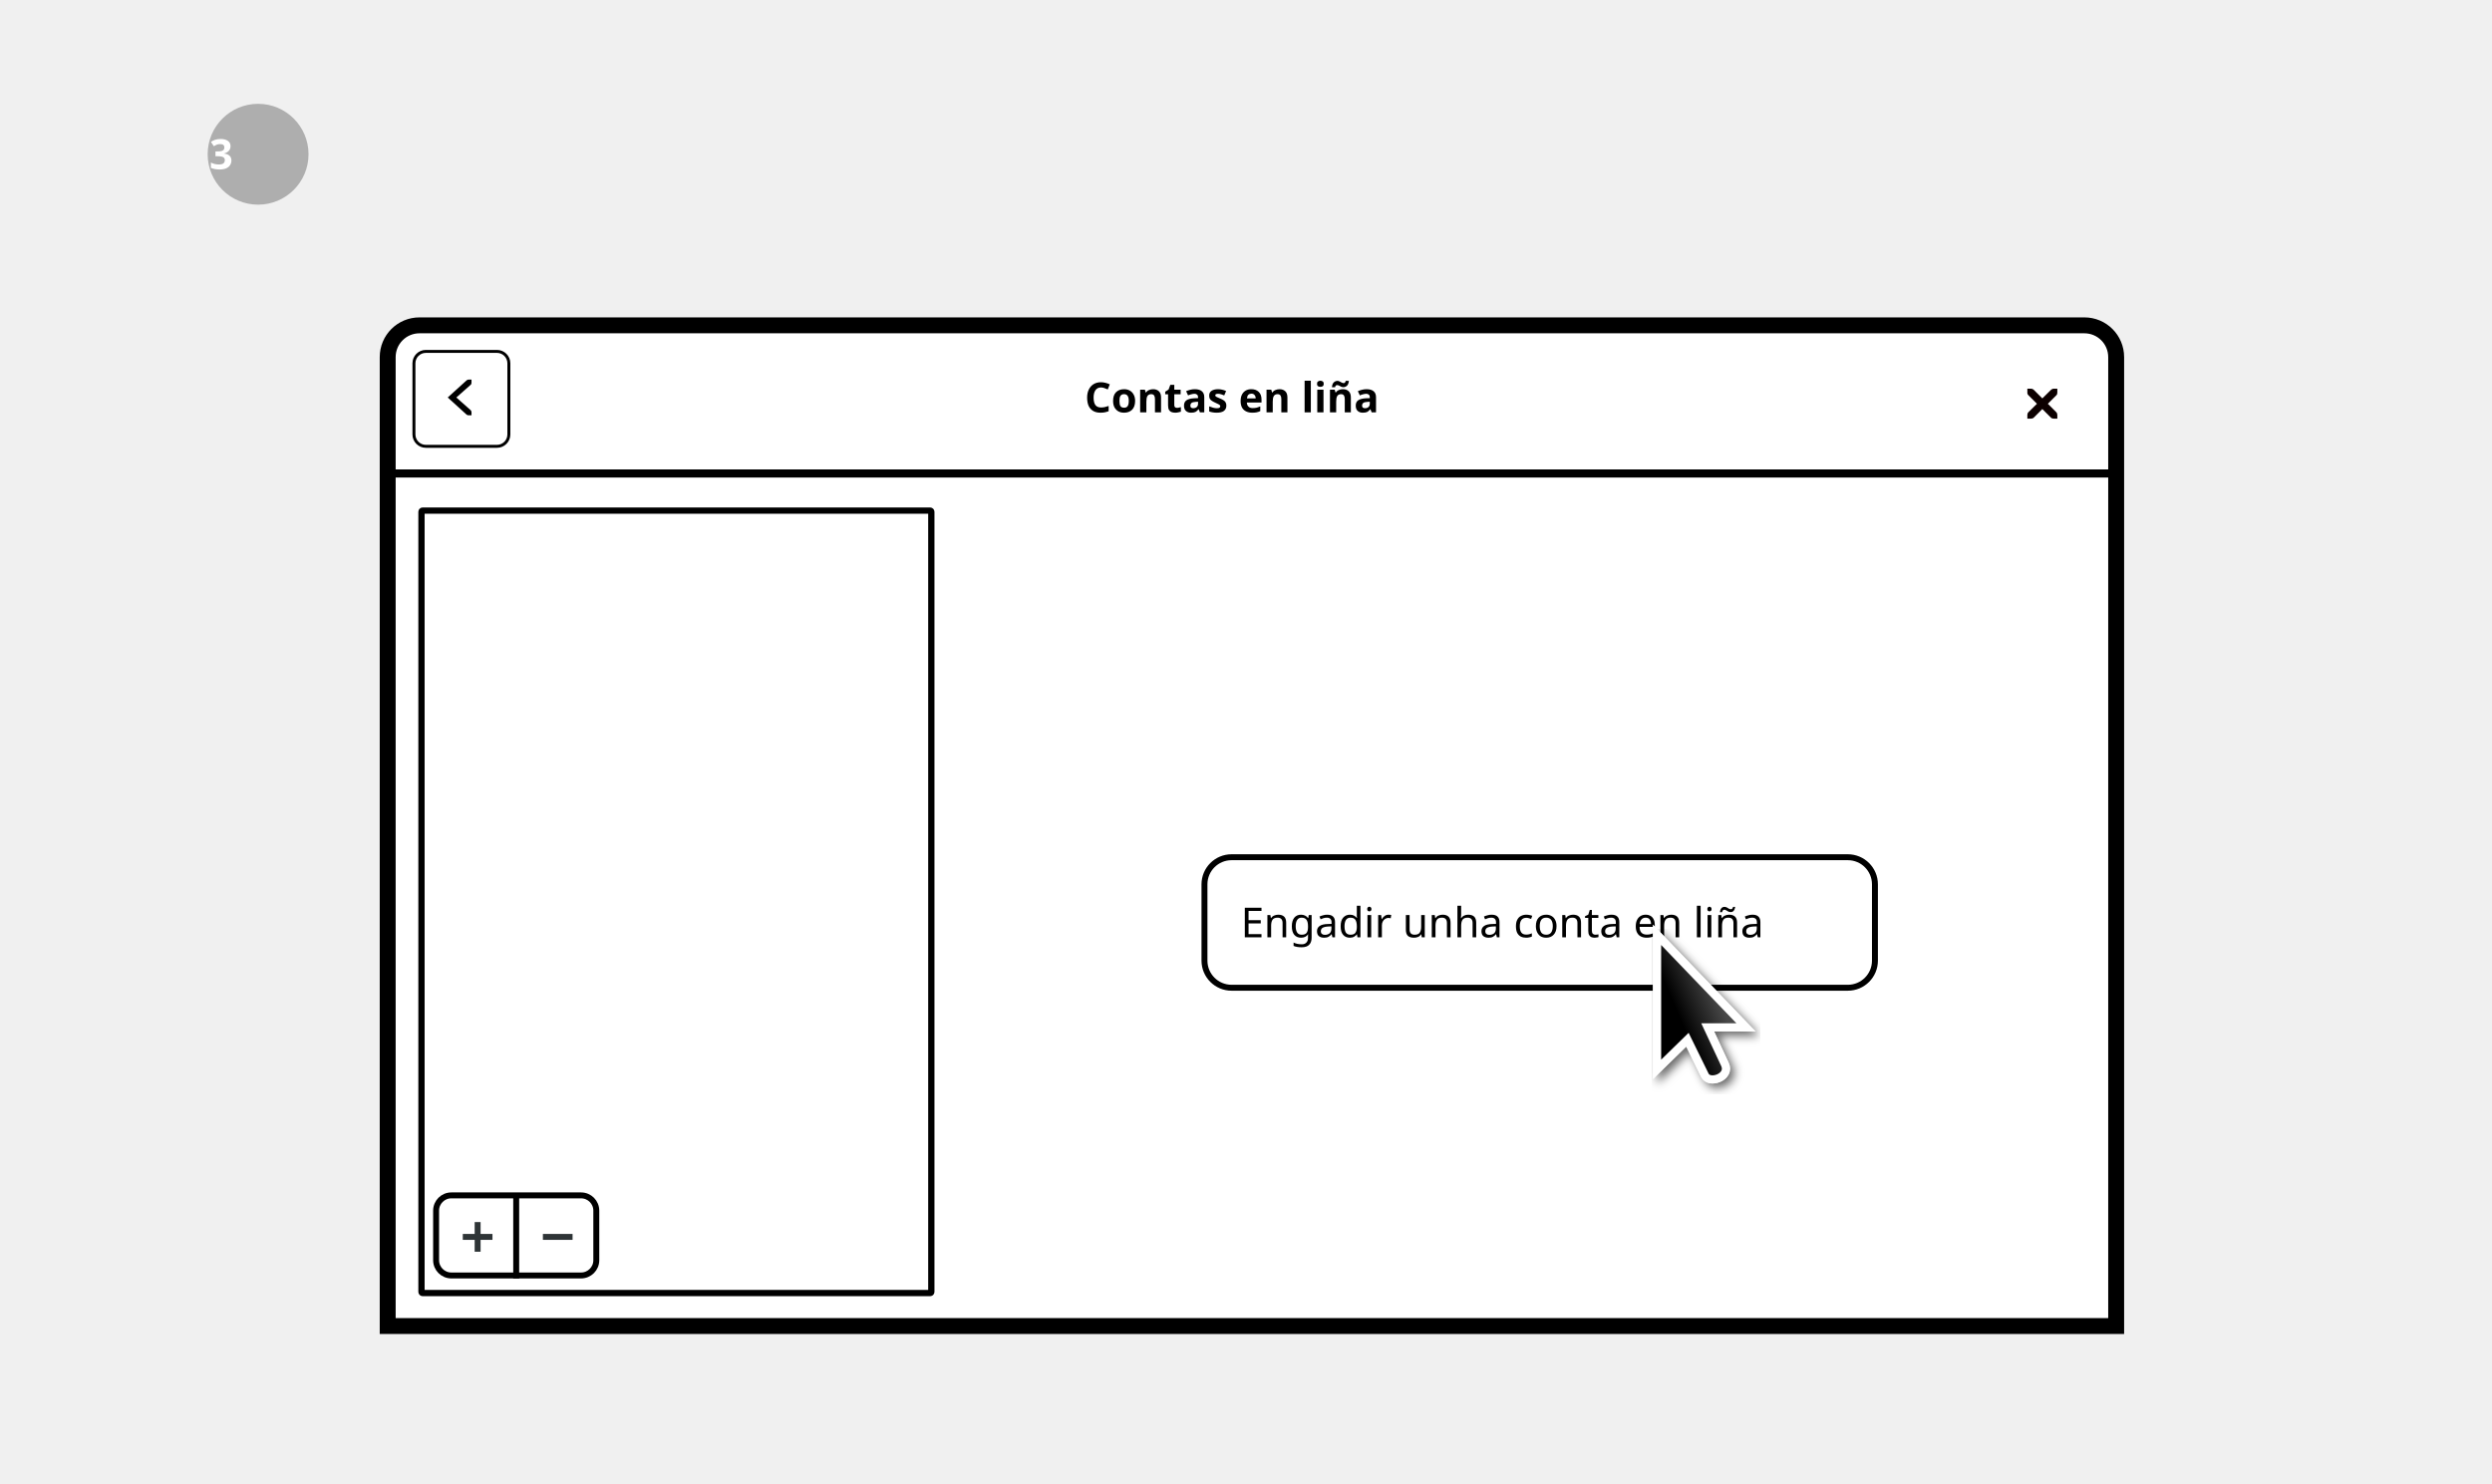
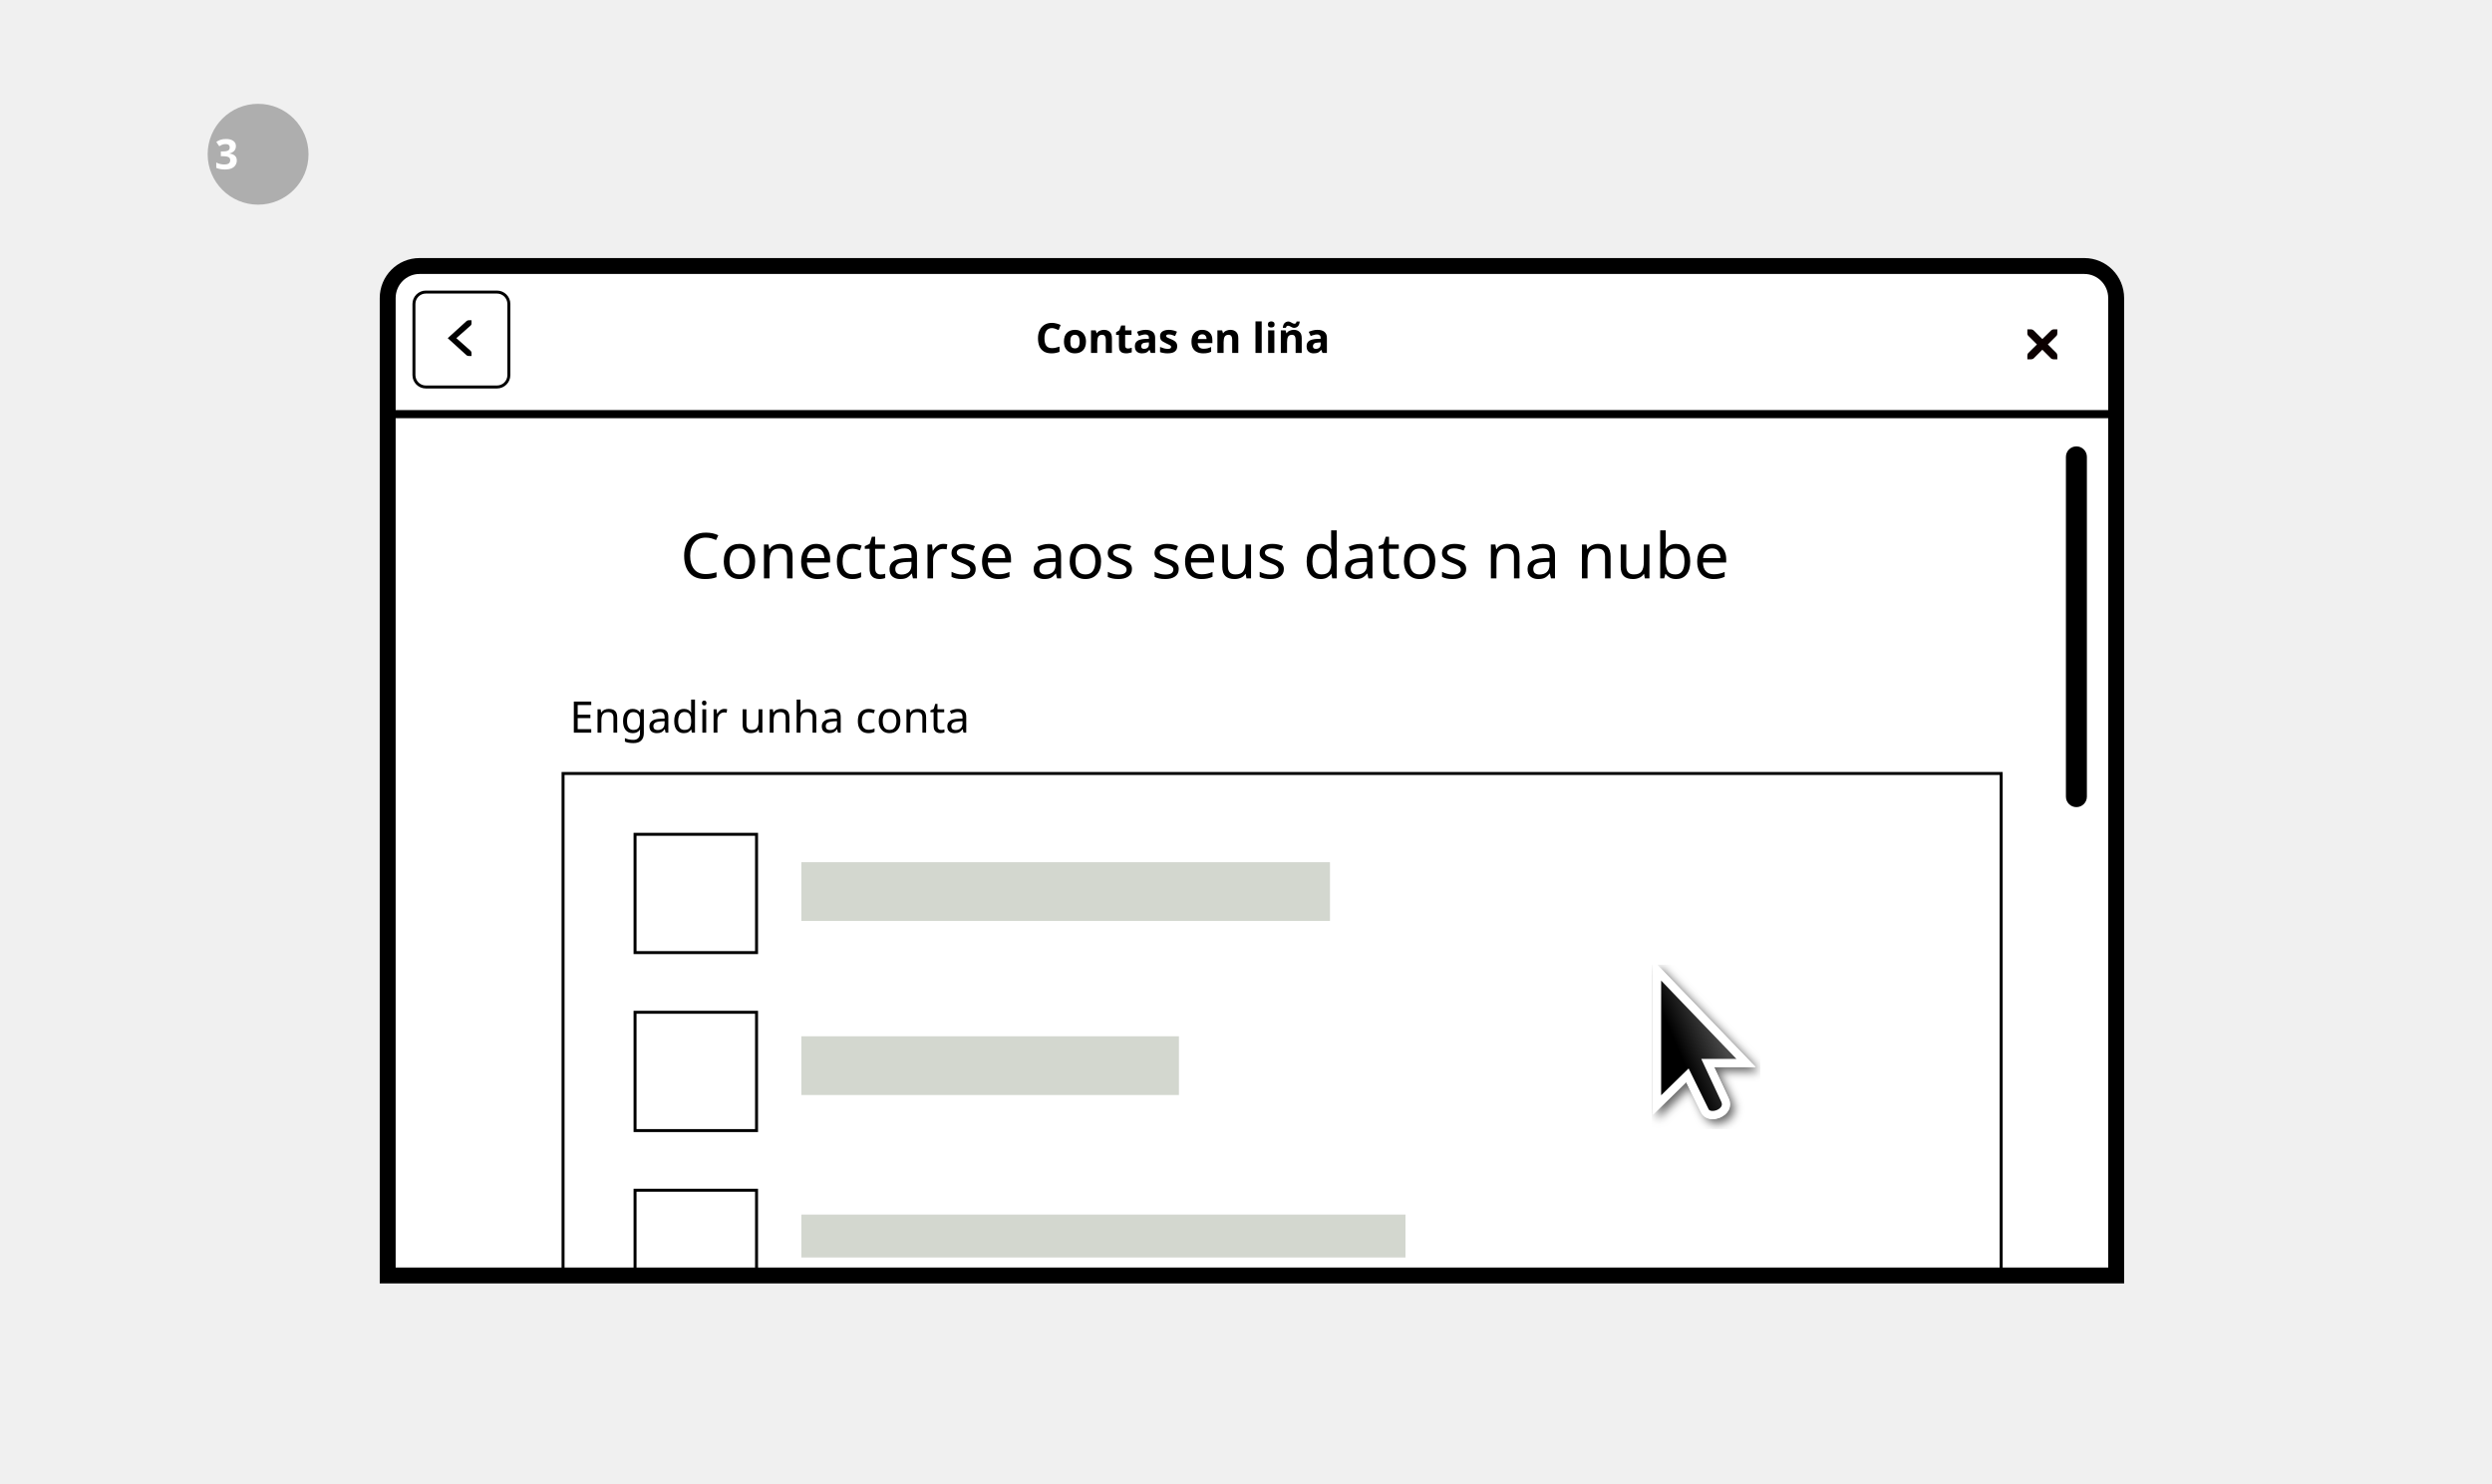
<svg xmlns="http://www.w3.org/2000/svg" xmlns:ns1="http://www.openswatchbook.org/uri/2009/osb" xmlns:xlink="http://www.w3.org/1999/xlink" height="500" id="svg10075" version="1.1" width="840">
  <defs id="defs10077">
    <linearGradient id="RHEL7" ns1:paint="gradient">
      <stop id="stop13323" offset="0" style="stop-color:#a3dbe8;stop-opacity:1;" />
      <stop id="stop13325" offset="1" style="stop-color:#a3dbe8;stop-opacity:1;" />
    </linearGradient>
    <linearGradient id="GNOME" ns1:paint="gradient">
      <stop id="stop11074" offset="0" style="stop-color:#eeedec;stop-opacity:1;" />
      <stop id="stop11076" offset="1" style="stop-color:#eeedec;stop-opacity:1" />
    </linearGradient>
    <linearGradient id="BLANK" ns1:paint="gradient">
      <stop id="stop7012" offset="0" style="stop-color:#eeedec;stop-opacity:0;" />
      <stop id="stop7014" offset="1" style="stop-color:#eeedec;stop-opacity:0" />
    </linearGradient>
    <linearGradient gradientTransform="matrix(1.183438,0,0,0.896461,5.70167,415.6038)" gradientUnits="userSpaceOnUse" id="linearGradient7064" x1="-18.338" x2="713.429" y1="490.549" y2="490.549" xlink:href="#GNOME" />
    <filter color-interpolation-filters="sRGB" height="1.131" id="filter5601" width="1.206" x="-0.103" y="-0.065">
      <feGaussianBlur id="feGaussianBlur5603" stdDeviation="0.611" />
    </filter>
    <linearGradient gradientUnits="userSpaceOnUse" id="linearGradient5885" x1="29.09" x2="33.971" y1="11.773" y2="9.709" xlink:href="#linearGradient5716" />
    <linearGradient id="linearGradient5716">
      <stop id="stop5718" offset="0" style="stop-color:#000000;stop-opacity:1;" />
      <stop id="stop5720" offset="1" style="stop-color:#484848;stop-opacity:1;" />
    </linearGradient>
    <linearGradient gradientUnits="userSpaceOnUse" id="linearGradient17441" x1="29.09" x2="33.971" y1="11.773" y2="9.709" xlink:href="#linearGradient5716" />
    <linearGradient id="linearGradient17443">
      <stop id="stop17445" offset="0" style="stop-color:#000000;stop-opacity:1;" />
      <stop id="stop17447" offset="1" style="stop-color:#484848;stop-opacity:1;" />
    </linearGradient>
    <linearGradient gradientUnits="userSpaceOnUse" id="linearGradient17453" x1="29.09" x2="33.971" y1="11.773" y2="9.709" xlink:href="#linearGradient5716" />
    <linearGradient gradientUnits="userSpaceOnUse" id="linearGradient17455" x1="29.09" x2="33.971" y1="11.773" y2="9.709" xlink:href="#linearGradient5716" />
  </defs>
  <g id="layer1" transform="translate(0,-992.3622)">
    <rect height="656" id="background" style="fill:url(#BLANK);" width="866" x="-16" y="855.362" />
  </g>
  <g id="layer2" transform="translate(0,-540)">
    <g id="g11020" transform="translate(-35,-139.3622)">
      <path d="m 137,278 a 17,17 0 0 1 -17,17 17,17 0 0 1 -17,-17 17,17 0 0 1 17,-17 17,17 0 0 1 17,17 z" id="path11014" style="color:#000000;fill:#000000;fill-opacity:0.275;stroke:none;stroke-width:1.07;marker:none;visibility:visible;display:inline;overflow:visible;enable-background:accumulate" transform="translate(2,453.3622)" />
-       <text id="text11016" style="font-size:14px;font-style:normal;font-variant:normal;font-weight:bold;font-stretch:normal;text-align:center;line-height:125%;letter-spacing:0px;word-spacing:0px;writing-mode:lr-tb;text-anchor:middle;fill:#ffffff;fill-opacity:1;stroke:none;font-family:Cantarell;-inkscape-font-specification:Cantarell Bold" x="122.293" y="736.362" xml:space="preserve">
-         <tspan id="tspan11018" x="122.293" y="736.362">3</tspan>
+       <text id="text11016" style="font-style:normal;font-variant:normal;font-weight:bold;font-stretch:normal;line-height:0%;font-family:Cantarell;-inkscape-font-specification:'Cantarell Bold';text-align:center;letter-spacing:0px;word-spacing:0px;writing-mode:lr-tb;text-anchor:middle;fill:#ffffff;fill-opacity:1;stroke:none" x="122.293" y="736.362" xml:space="preserve">
+         <tspan id="tspan11018" x="122.293" y="736.362" style="font-size:14px;line-height:1.25">3</tspan>
      </text>
    </g>
    <g id="g4890" style="display:inline" transform="matrix(2.683333,0,0,2.683333,-1275.51,-1072.854)">
-       <path d="m 528.047,641.939 209.13,0 c 2.216,0 4,1.784 4,4 l 0,121.727 -4,0 -209.13,0 -4,0 0,-121.727 c 0,-2.216 1.784,-4 4,-4 z" id="path5430" style="fill:#ffffff;fill-opacity:1;stroke:#000000;stroke-width:2;stroke-miterlimit:4;stroke-opacity:1" />
-       <path d="m 524.598,660.548 c 212.461,0 216.298,0 216.298,0" id="path5361" style="fill:none;stroke:#000000;stroke-width:1.015;stroke-linecap:butt;stroke-linejoin:miter;stroke-miterlimit:4;stroke-opacity:1;stroke-dasharray:none" />
-       <g id="g5363" style="fill:#0c0000;fill-opacity:1" transform="matrix(0.4705848,0,0,0.4705848,728.1379,648.0146)">
+       <path d="m 528.047,634.486 h 209.13 c 2.216,0 4,1.8 4,4.035 v 122.791 h -4 -209.13 -4 V 638.521 c 0,-2.235 1.784,-4.035 4,-4.035 z" id="path5430" style="fill:#ffffff;fill-opacity:1;stroke:#000000;stroke-width:2;stroke-miterlimit:4;stroke-opacity:1" />
+       <path d="m 524.598,653.095 c 212.461,0 216.298,0 216.298,0" id="path5361" style="fill:none;stroke:#000000;stroke-width:1.015;stroke-linecap:butt;stroke-linejoin:miter;stroke-miterlimit:4;stroke-dasharray:none;stroke-opacity:1" />
+       <g id="g5363" style="fill:#0c0000;fill-opacity:1" transform="matrix(0.4705848,0,0,0.4705848,728.1379,640.5612)">
        <g id="g5365" style="display:inline;fill:#0c0000;fill-opacity:1" transform="translate(-60,-518)" />
        <g id="g5367" style="fill:#0c0000;fill-opacity:1" transform="translate(-60,-518)" />
        <g id="g5369" style="fill:#0c0000;fill-opacity:1" transform="translate(-60,-518)" />
        <g id="g5371" style="fill:#0c0000;fill-opacity:1" transform="translate(-60,-518)">
          <g id="g5373" style="display:inline;fill:#0c0000;fill-opacity:1" transform="translate(19,-242)">
-             <path d="m 45,764 1,0 c 0.01,-1.2e-4 0.021,-4.6e-4 0.031,0 0.255,0.011 0.51,0.129 0.688,0.312 L 49,766.594 51.312,764.312 C 51.578,764.082 51.759,764.007 52,764 l 1,0 0,1 c 0,0.286 -0.034,0.551 -0.25,0.75 l -2.281,2.281 2.25,2.25 C 52.907,770.469 53,770.735 53,771 l 0,1 -1,0 c -0.265,-10e-6 -0.531,-0.093 -0.719,-0.281 L 49,769.438 46.719,771.719 C 46.531,771.907 46.265,772 46,772 l -1,0 0,-1 c -3e-6,-0.265 0.093,-0.531 0.281,-0.719 l 2.281,-2.25 L 45.281,765.75 C 45.071,765.555 44.978,765.281 45,765 l 0,-1 z" id="path5375" style="color:#bebebe;font-style:normal;font-variant:normal;font-weight:normal;font-stretch:normal;font-size:xx-small;line-height:normal;font-family:'Andale Mono';-inkscape-font-specification:'Andale Mono';text-indent:0;text-align:start;text-decoration:none;text-decoration-line:none;letter-spacing:normal;word-spacing:normal;text-transform:none;direction:ltr;block-progression:tb;writing-mode:lr-tb;text-anchor:start;display:inline;overflow:visible;visibility:visible;fill:#0c0000;fill-opacity:1;fill-rule:nonzero;stroke:none;stroke-width:1.781;marker:none;enable-background:new" />
+             <path d="m 45,764 h 1 c 0.01,-1.2e-4 0.021,-4.6e-4 0.031,0 0.255,0.011 0.51,0.129 0.688,0.312 L 49,766.594 51.312,764.312 C 51.578,764.082 51.759,764.007 52,764 h 1 v 1 c 0,0.286 -0.034,0.551 -0.25,0.75 l -2.281,2.281 2.25,2.25 C 52.907,770.469 53,770.735 53,771 v 1 h -1 c -0.265,-10e-6 -0.531,-0.093 -0.719,-0.281 L 49,769.438 46.719,771.719 C 46.531,771.907 46.265,772 46,772 h -1 v -1 c -3e-6,-0.265 0.093,-0.531 0.281,-0.719 l 2.281,-2.25 L 45.281,765.75 C 45.071,765.555 44.978,765.281 45,765 Z" id="path5375" style="color:#bebebe;font-style:normal;font-variant:normal;font-weight:normal;font-stretch:normal;font-size:xx-small;line-height:normal;font-family:'Andale Mono';-inkscape-font-specification:'Andale Mono';text-indent:0;text-align:start;text-decoration:none;text-decoration-line:none;letter-spacing:normal;word-spacing:normal;text-transform:none;writing-mode:lr-tb;direction:ltr;text-anchor:start;display:inline;overflow:visible;visibility:visible;fill:#0c0000;fill-opacity:1;fill-rule:nonzero;stroke:none;stroke-width:1.781;marker:none;enable-background:new" />
          </g>
        </g>
        <g id="g5377" style="fill:#0c0000;fill-opacity:1" transform="translate(-60,-518)" />
        <g id="g5379" style="fill:#0c0000;fill-opacity:1" transform="translate(-60,-518)" />
        <g id="g5381" style="fill:#0c0000;fill-opacity:1" transform="translate(-60,-518)" />
      </g>
-       <rect height="98.306" id="rect12010" rx="0.143" ry="0.158" style="color:#000000;fill:none;stroke:#000000;stroke-width:0.788;stroke-opacity:1;marker:none;visibility:visible;display:inline;overflow:visible;enable-background:accumulate" width="64.046" x="528.291" y="665.216" />
-       <text id="text12012" style="font-size:5.217px;font-style:normal;font-variant:normal;font-weight:bold;font-stretch:normal;text-align:center;line-height:125%;letter-spacing:0px;word-spacing:0px;writing-mode:lr-tb;text-anchor:middle;fill:#000000;fill-opacity:1;stroke:none;font-family:Cantarell;-inkscape-font-specification:Cantarell Bold" x="634.848" y="652.865" xml:space="preserve">
-         <tspan id="tspan12014" x="634.848" y="652.865">Contas en liña</tspan>
+       <text id="text12012" style="font-style:normal;font-variant:normal;font-weight:bold;font-stretch:normal;line-height:0%;font-family:Cantarell;-inkscape-font-specification:'Cantarell Bold';text-align:center;letter-spacing:0px;word-spacing:0px;writing-mode:lr-tb;text-anchor:middle;fill:#000000;fill-opacity:1;stroke:none" x="634.848" y="645.411" xml:space="preserve">
+         <tspan id="tspan12014" x="634.848" y="645.411" style="font-size:5.217px;line-height:1.25">Contas en liña</tspan>
      </text>
-       <rect height="16.398" id="rect17494" rx="3.405" ry="3.405" style="color:#000000;fill:none;stroke:#000000;stroke-width:0.745;stroke-linecap:square;stroke-linejoin:miter;stroke-miterlimit:4;stroke-opacity:1;stroke-dasharray:none;stroke-dashoffset:0;marker:none;visibility:visible;display:inline;overflow:visible;enable-background:accumulate" width="84.224" x="626.65" y="708.765" />
-       <text id="text17496" style="font-size:5.217px;font-style:normal;font-variant:normal;font-weight:normal;font-stretch:normal;text-align:center;line-height:125%;letter-spacing:0px;word-spacing:0px;writing-mode:lr-tb;text-anchor:middle;fill:#000000;fill-opacity:1;stroke:none;font-family:Cantarell;-inkscape-font-specification:Cantarell" x="668.813" y="718.828" xml:space="preserve">
-         <tspan id="tspan17498" x="668.813" y="718.828">Engadir unha conta en liña</tspan>
+       <rect style="color:#000000;overflow:visible;opacity:1;vector-effect:none;fill:none;fill-opacity:1;stroke:#000000;stroke-width:0.373;stroke-opacity:1" id="rect884" width="180.655" height="63.069" x="546.077" y="698.243" />
+       <g id="default-pointer-c" style="display:inline" transform="matrix(1.028173,0,0,1.028173,656.1496,720.603)">
+         <path d="M 27.135,2.848 V 19.289 l 3.712,-3.624 2.121,4.331 c 0.52,1.171 3.221,0.23 2.453,-1.337 l -2.099,-4.497 h 4.685 z" id="path5567" style="color:#000000;display:block;overflow:visible;visibility:visible;opacity:0.6;fill:#000000;fill-opacity:1;fill-rule:nonzero;stroke:#000000;stroke-width:1;stroke-linecap:butt;stroke-linejoin:miter;stroke-miterlimit:10;stroke-dasharray:none;stroke-dashoffset:0;stroke-opacity:1;marker:none;filter:url(#filter5601);enable-background:accumulate" />
+         <path d="M 26.605,2.318 V 18.758 l 3.712,-3.624 2.121,4.331 c 0.52,1.171 3.221,0.23 2.453,-1.337 l -2.099,-4.497 h 4.685 z" id="path5565" style="color:#000000;display:block;overflow:visible;visibility:visible;fill:url(#linearGradient17453);fill-opacity:1;fill-rule:nonzero;stroke:#ffffff;stroke-width:1;stroke-linecap:butt;stroke-linejoin:miter;stroke-miterlimit:10;stroke-dasharray:none;stroke-dashoffset:0;stroke-opacity:1;marker:none;enable-background:accumulate" />
+         <path d="M 26.605,2.318 V 18.758 l 3.712,-3.624 2.121,4.331 c 0.52,1.171 3.221,0.23 2.453,-1.337 l -2.099,-4.497 h 4.685 z" id="path6242" style="color:#000000;display:block;overflow:visible;visibility:visible;fill:url(#linearGradient17455);fill-opacity:1;fill-rule:nonzero;stroke:#ffffff;stroke-width:1;stroke-linecap:butt;stroke-linejoin:miter;stroke-miterlimit:10;stroke-dasharray:none;stroke-dashoffset:0;stroke-opacity:1;marker:none;enable-background:accumulate" />
+       </g>
+       <g id="g4705" style="display:inline" transform="matrix(0.3726708,0,0,0.3726708,492.8318,447.5148)">
+         <rect height="16" id="rect10837-5-8-1" style="color:#bebebe;display:inline;overflow:visible;visibility:visible;fill:none;stroke:none;stroke-width:1;marker:none;enable-background:new" transform="scale(-1,1)" width="16" x="-116" y="518" />
+         <path d="m 112.014,520 h -1 c -0.01,-1.2e-4 -0.021,-4.6e-4 -0.031,0 -0.255,0.011 -0.51,0.129 -0.688,0.312 l -6.298,5.719 6.298,5.719 c 0.188,0.188 0.453,0.281 0.719,0.281 h 1 v -1 c 0,-0.265 -0.093,-0.531 -0.281,-0.719 l -4.829,-4.281 4.829,-4.281 c 0.211,-0.195 0.303,-0.469 0.281,-0.75 z" id="path10839-9-9-5" style="color:#bebebe;font-style:normal;font-variant:normal;font-weight:normal;font-stretch:normal;font-size:medium;line-height:normal;font-family:'Andale Mono';-inkscape-font-specification:'Andale Mono';text-indent:0;text-align:start;text-decoration:none;text-decoration-line:none;letter-spacing:normal;word-spacing:normal;text-transform:none;writing-mode:lr-tb;direction:ltr;text-anchor:start;display:inline;overflow:visible;visibility:visible;fill:#000000;fill-opacity:1;fill-rule:nonzero;stroke:none;stroke-width:1.781;marker:none;enable-background:new" />
+       </g>
+       <rect height="11.925" id="rect15386" rx="1.491" ry="1.491" style="color:#000000;display:inline;overflow:visible;visibility:visible;fill:none;stroke:#000000;stroke-width:0.373;stroke-miterlimit:4;stroke-dasharray:none;stroke-opacity:1;marker:none;enable-background:accumulate" width="11.925" x="527.344" y="637.76" />
+       <rect style="opacity:1;vector-effect:none;fill:#000000;fill-opacity:1;stroke:none;stroke-width:7.453;stroke-linecap:butt;stroke-linejoin:miter;stroke-miterlimit:4;stroke-dasharray:none;stroke-dashoffset:0;stroke-opacity:1;marker:none;paint-order:normal" id="rect977" width="2.635" height="45.325" x="734.865" y="657.146" rx="1.318" ry="1.318" />
+       <rect y="705.885" x="555.12" height="14.863" width="15.263" id="rect979" style="color:#000000;overflow:visible;opacity:1;vector-effect:none;fill:none;fill-opacity:1;stroke:#000000;stroke-width:0.373;stroke-opacity:1" />
+       <rect style="color:#000000;overflow:visible;opacity:1;vector-effect:none;fill:none;fill-opacity:1;stroke:#000000;stroke-width:0.373;stroke-opacity:1" id="rect981" width="15.263" height="14.863" x="555.12" y="728.245" />
+       <rect y="750.606" x="555.12" height="10.706" width="15.263" id="rect983" style="color:#000000;overflow:visible;opacity:1;vector-effect:none;fill:none;fill-opacity:1;stroke:#000000;stroke-width:0.373;stroke-opacity:1" />
+       <rect style="opacity:1;vector-effect:none;fill:#d3d7cf;fill-opacity:1;stroke:none;stroke-width:7.453;stroke-linecap:butt;stroke-linejoin:miter;stroke-miterlimit:4;stroke-dasharray:none;stroke-dashoffset:0;stroke-opacity:1;marker:none;paint-order:normal" id="rect985" width="66.407" height="7.379" x="576.009" y="709.39" />
+       <rect y="731.262" x="576.009" height="7.379" width="47.433" id="rect987" style="opacity:1;vector-effect:none;fill:#d3d7cf;fill-opacity:1;stroke:none;stroke-width:7.453;stroke-linecap:butt;stroke-linejoin:miter;stroke-miterlimit:4;stroke-dasharray:none;stroke-dashoffset:0;stroke-opacity:1;marker:none;paint-order:normal" />
+       <rect style="opacity:1;vector-effect:none;fill:#d3d7cf;fill-opacity:1;stroke:none;stroke-width:7.453;stroke-linecap:butt;stroke-linejoin:miter;stroke-miterlimit:4;stroke-dasharray:none;stroke-dashoffset:0;stroke-opacity:1;marker:none;paint-order:normal" id="rect989" width="75.893" height="5.393" x="576.009" y="753.661" />
+       <flowRoot xml:space="preserve" id="flowRoot1005" style="fill:black;fill-opacity:1;stroke:none;font-family:sans-serif;font-style:normal;font-weight:normal;font-size:40px;line-height:1.25;letter-spacing:0px;word-spacing:0px">
+         <flowRegion id="flowRegion1007">
+           <rect id="rect1009" width="488" height="122" x="186" y="199" />
+         </flowRegion>
+         <flowPara id="flowPara1011" />
+       </flowRoot>
+       <text xml:space="preserve" style="font-style:normal;font-variant:normal;font-weight:normal;font-stretch:normal;font-size:5.466px;line-height:1.25;font-family:sans-serif;-inkscape-font-specification:'sans-serif, Normal';font-variant-ligatures:normal;font-variant-caps:normal;font-variant-numeric:normal;font-feature-settings:normal;text-align:start;letter-spacing:0px;word-spacing:0px;writing-mode:lr-tb;text-anchor:start;fill:#000000;fill-opacity:1;stroke:none;stroke-width:0.373" x="546.898" y="693.113" id="text1074">
+         <tspan id="tspan1072" x="546.898" y="693.113" style="stroke-width:0.373">Engadir unha conta</tspan>
      </text>
-       <g id="default-pointer-c" style="display:inline" transform="matrix(1.028173,0,0,1.028173,656.1496,716.1309)">
-         <path d="m 27.135,2.848 0,16.44 3.712,-3.624 2.121,4.331 c 0.52,1.171 3.221,0.23 2.453,-1.337 l -2.099,-4.497 4.685,0 L 27.135,2.848 z" id="path5567" style="opacity:0.6;color:#000000;fill:#000000;fill-opacity:1;fill-rule:nonzero;stroke:#000000;stroke-width:1;stroke-linecap:butt;stroke-linejoin:miter;stroke-miterlimit:10;stroke-opacity:1;stroke-dasharray:none;stroke-dashoffset:0;marker:none;visibility:visible;display:block;overflow:visible;filter:url(#filter5601);enable-background:accumulate" />
-         <path d="m 26.605,2.318 0,16.44 3.712,-3.624 2.121,4.331 c 0.52,1.171 3.221,0.23 2.453,-1.337 l -2.099,-4.497 4.685,0 L 26.605,2.318 z" id="path5565" style="color:#000000;fill:url(#linearGradient17453);fill-opacity:1;fill-rule:nonzero;stroke:#ffffff;stroke-width:1;stroke-linecap:butt;stroke-linejoin:miter;stroke-miterlimit:10;stroke-opacity:1;stroke-dasharray:none;stroke-dashoffset:0;marker:none;visibility:visible;display:block;overflow:visible;enable-background:accumulate" />
-         <path d="m 26.605,2.318 0,16.44 3.712,-3.624 2.121,4.331 c 0.52,1.171 3.221,0.23 2.453,-1.337 l -2.099,-4.497 4.685,0 L 26.605,2.318 z" id="path6242" style="color:#000000;fill:url(#linearGradient17455);fill-opacity:1;fill-rule:nonzero;stroke:#ffffff;stroke-width:1;stroke-linecap:butt;stroke-linejoin:miter;stroke-miterlimit:10;stroke-opacity:1;stroke-dasharray:none;stroke-dashoffset:0;marker:none;visibility:visible;display:block;overflow:visible;enable-background:accumulate" />
+       <g id="g3922" style="display:inline;stroke-width:0.8" transform="matrix(0.931677,0,0,0.931677,417.2314,562.4069)">
+         <rect height="16" id="rect2941" style="color:#bebebe;display:inline;overflow:visible;visibility:visible;fill:none;stroke:none;stroke-width:0.8;marker:none" transform="rotate(-90)" width="16" x="-194" y="20" />
+         <path d="M 22.117,178 C 20.946,178 20,178.95 20,180.125 v 11.75 c 0,1.175 0.946,2.125 2.117,2.125 h 6.911 v -6 h -0.996 v -2 h 0.996 v -1.062 c 0,-1.844 1.374,-2.889 3.175,-2.938 h 1.774 v 2 H 32.887 c -0.626,0 -0.903,0.223 -0.903,0.906 V 186 h 1.712 l -0.218,2 h -1.494 v 6 h 1.899 C 35.054,194 36,193.05 36,191.875 v -11.75 C 36,178.95 35.054,178 33.883,178 Z" id="rect14063" style="color:#000000;display:inline;overflow:visible;visibility:visible;fill:#babdb6;fill-opacity:1;fill-rule:nonzero;stroke:none;stroke-width:0.4;marker:none;enable-background:new" />
      </g>
-       <rect height="10.062" id="rect17500" rx="1.914" ry="1.914" style="color:#000000;fill:none;stroke:#000000;stroke-width:0.745;stroke-linecap:square;stroke-linejoin:miter;stroke-miterlimit:4;stroke-opacity:1;stroke-dasharray:none;stroke-dashoffset:0;marker:none;visibility:visible;display:inline;overflow:visible;enable-background:accumulate" width="20.124" x="530.128" y="751.25" />
-       <path d="m 540.19,751.529 0,9.783" id="path17502" style="color:#000000;fill:none;stroke:#000000;stroke-width:0.745;stroke-linecap:square;stroke-linejoin:miter;stroke-miterlimit:4;stroke-opacity:1;stroke-dasharray:none;stroke-dashoffset:0;marker:none;visibility:visible;display:inline;overflow:visible;enable-background:accumulate" />
-       <g id="g31978" style="display:inline" transform="matrix(0.3726708,0,0,0.3726708,534.9727,650.6288)">
-         <rect height="16" id="rect31980" style="color:#bebebe;fill:none;stroke:none;stroke-width:1;marker:none;visibility:visible;display:inline;overflow:visible" width="16" x="20" y="276" />
-         <rect height="2" id="rect31984" style="color:#bebebe;fill:#2e3436;fill-opacity:1;stroke:none;stroke-width:1;marker:none;visibility:visible;display:inline;overflow:visible" width="10" x="23" y="283" />
-       </g>
-       <g id="g31988" style="display:inline" transform="matrix(0.3726708,0,0,0.3726708,524.9106,650.6288)">
-         <rect height="16" id="rect31990" style="color:#bebebe;fill:none;stroke:none;stroke-width:1;marker:none;visibility:visible;display:inline;overflow:visible" width="16" x="20" y="276" />
-         <path d="m -174,512 0,4 -4,0 0,2 4,0 0,4 2,0 0,-4 4,0 0,-2 -4,0 0,-4 -2,0 z" id="rect31992" style="color:#bebebe;fill:#2e3436;fill-opacity:1;stroke:none;stroke-width:1;marker:none;visibility:visible;display:inline;overflow:visible" transform="translate(201,-233)" />
-       </g>
-       <g id="g4705" style="display:inline" transform="matrix(0.3726708,0,0,0.3726708,492.8318,454.9682)">
-         <rect height="16" id="rect10837-5-8-1" style="color:#bebebe;fill:none;stroke:none;stroke-width:1;marker:none;visibility:visible;display:inline;overflow:visible;enable-background:new" transform="scale(-1,1)" width="16" x="-116" y="518" />
-         <path d="m 112.014,520 -1,0 c -0.01,-1.2e-4 -0.021,-4.6e-4 -0.031,0 -0.255,0.011 -0.51,0.129 -0.688,0.312 l -6.298,5.719 6.298,5.719 c 0.188,0.188 0.453,0.281 0.719,0.281 l 1,0 0,-1 c 0,-0.265 -0.093,-0.531 -0.281,-0.719 l -4.829,-4.281 4.829,-4.281 c 0.211,-0.195 0.303,-0.469 0.281,-0.75 z" id="path10839-9-9-5" style="font-size:medium;font-style:normal;font-variant:normal;font-weight:normal;font-stretch:normal;text-indent:0;text-align:start;text-decoration:none;line-height:normal;letter-spacing:normal;word-spacing:normal;text-transform:none;direction:ltr;block-progression:tb;writing-mode:lr-tb;text-anchor:start;color:#bebebe;fill:#000000;fill-opacity:1;fill-rule:nonzero;stroke:none;stroke-width:1.781;marker:none;visibility:visible;display:inline;overflow:visible;enable-background:new;font-family:Andale Mono;-inkscape-font-specification:Andale Mono" />
-       </g>
-       <rect height="11.925" id="rect15386" rx="1.491" ry="1.491" style="color:#000000;fill:none;stroke:#000000;stroke-width:0.373;stroke-miterlimit:4;stroke-opacity:1;stroke-dasharray:none;marker:none;visibility:visible;display:inline;overflow:visible;enable-background:accumulate" width="11.925" x="527.344" y="645.214" />
+       <path d="m 440.18,706.639 -1.659,-0.006 c -1.17,0.609 -1.345,2.13 -0.961,3.523 0.508,1.841 1.522,3.132 2.882,2.708 1.898,-0.592 1.953,-2.142 1.368,-3.959 -0.309,-0.961 -0.883,-1.736 -1.63,-2.264 z m 4.629,2.875 c 0,0.82 -0.333,1.519 -0.699,2.067 v 0.029 l -0.087,0.058 c 0,0 -0.237,0.279 -0.524,0.553 -0.286,0.274 -0.728,0.641 -0.728,0.641 -0.359,0.27 -0.553,0.627 -0.553,1.019 0,0.393 0.25,0.749 0.611,1.019 0,0 0.733,0.449 1.135,0.786 0.402,0.337 0.873,0.786 0.873,0.786 0.545,0.512 0.903,1.329 0.903,2.242 0,0.786 -0.249,1.5 -0.67,2.009 l -0.641,0.815 h 3.989 c 1.091,0 1.98,-0.885 1.98,-1.98 v -10.947 c 0,-1.095 -0.889,-1.98 -1.98,-1.98 -0.535,-0.005 -1.697,10e-4 -1.697,10e-4 l -0.014,0.918 -2.391,0.268 c 0.35,0.607 0.483,1.214 0.492,1.694 z m -9.316,2.271 v 5.24 c 1.618,-1.083 4.513,-1.106 4.513,-1.106 0,0 0.013,-0.018 0,-0.029 -1.161,-0.892 -0.67,-1.922 -0.67,-1.922 -1.795,0.153 -2.615,-0.517 -3.843,-2.184 z m 4.716,5.153 c -1.612,0.091 -3.687,0.758 -3.727,2.358 0,0.957 0.623,1.825 1.514,2.213 0,0 0.032,0.021 0.058,0.029 h 0.029 4.222 c 0,0 0.008,-0.042 0.029,-0.058 2.284,-2.021 0.559,-3.193 -1.397,-4.513 -0.035,-0.024 -0.087,-0.029 -0.087,-0.029 -0.204,-0.008 -0.41,-0.013 -0.64,0 z" id="path14750" style="color:#000000;display:inline;overflow:visible;visibility:visible;fill:#babdb6;fill-opacity:1;fill-rule:nonzero;stroke:none;stroke-width:0.186;marker:none;enable-background:new" />
    </g>
+     <text xml:space="preserve" style="font-style:normal;font-variant:normal;font-weight:normal;font-stretch:normal;font-size:21.333px;line-height:1.25;font-family:sans-serif;-inkscape-font-specification:'sans-serif, Normal';font-variant-ligatures:normal;font-variant-caps:normal;font-variant-numeric:normal;font-feature-settings:normal;text-align:center;letter-spacing:0px;word-spacing:0px;writing-mode:lr-tb;text-anchor:middle;opacity:1;vector-effect:none;fill:#000000;fill-opacity:1;stroke:none;stroke-width:1px;stroke-linecap:butt;stroke-linejoin:miter;stroke-miterlimit:4;stroke-dasharray:none;stroke-dashoffset:0;stroke-opacity:1" x="420" y="735" id="text1050">
+       <tspan id="tspan1048" x="420" y="735">Conectarse aos seus datos na nube</tspan>
+     </text>
  </g>
</svg>
